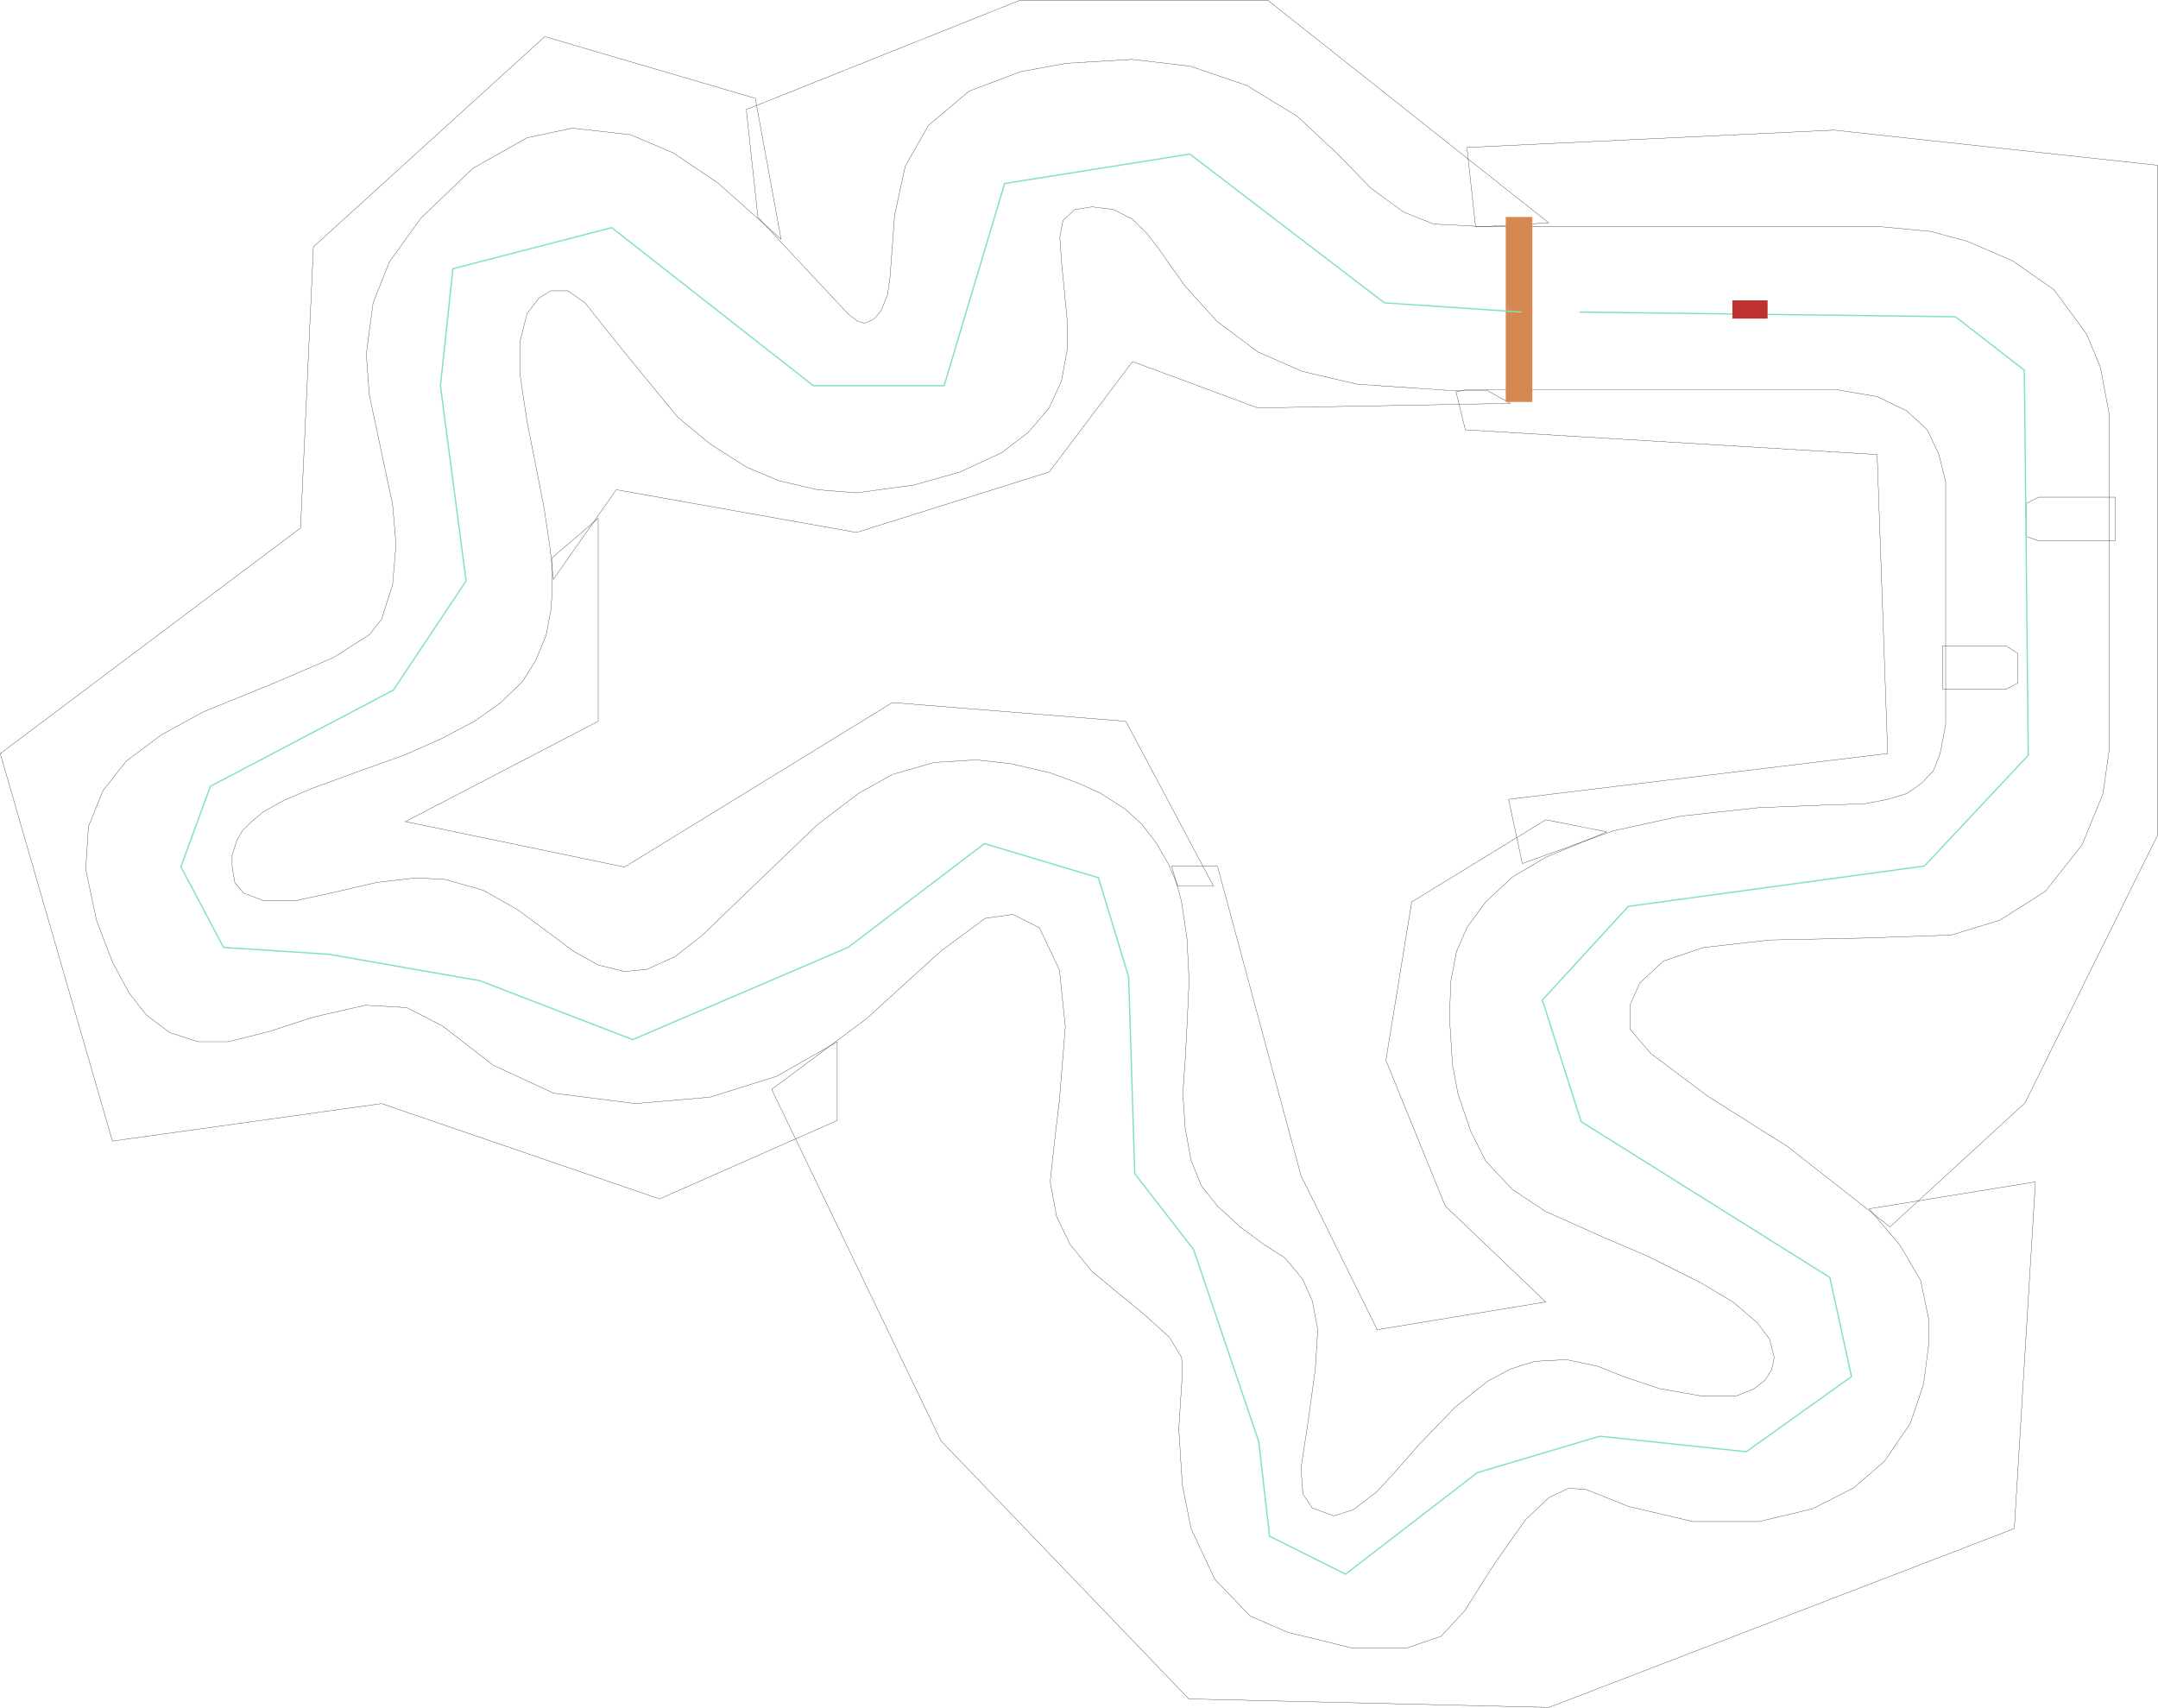
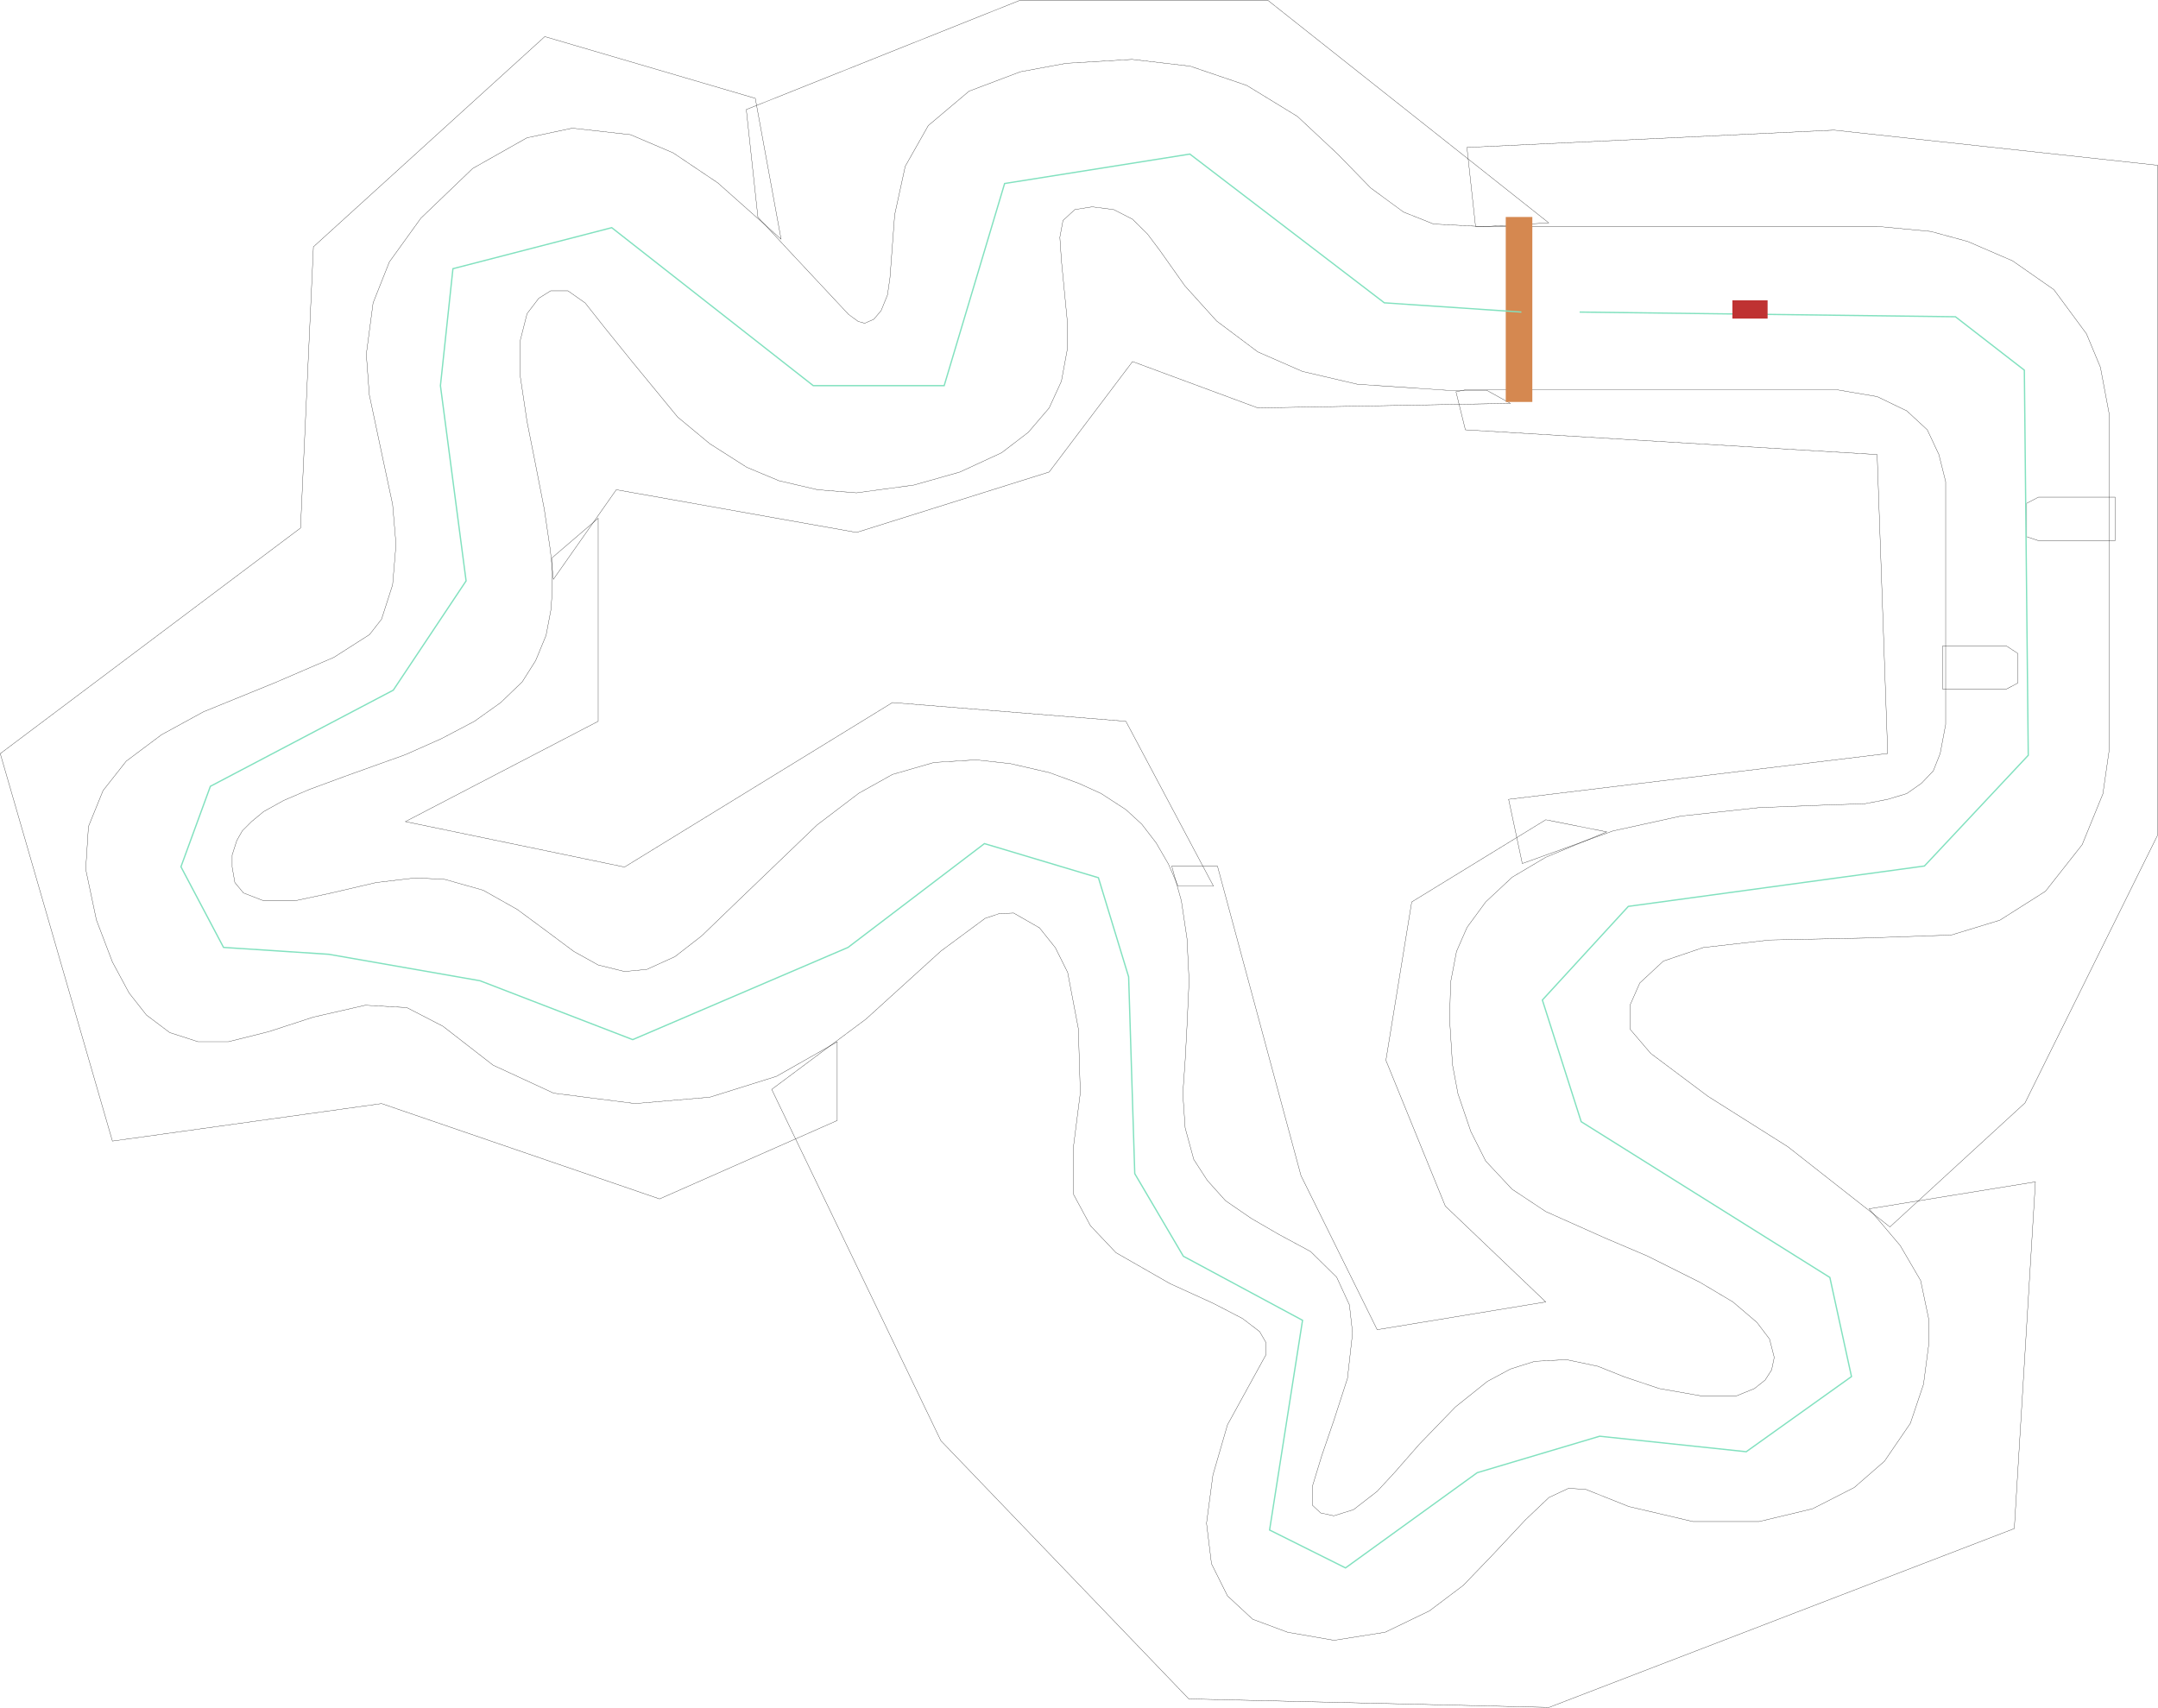
<svg xmlns="http://www.w3.org/2000/svg" width="8283" height="6556" viewBox="0 0 8283 6556" fill="none">
  <path d="M7052.5 1496.5H5624.5L5588.5 1504L5624.5 1650L7205 1745L7245.5 2892.5L5790.5 3068.5L5843 3315L6190.5 3190L6450.5 3133L6750 3100.5L6992 3091L7157.5 3085.5L7245.5 3068.5L7318.5 3046.5L7375 3007L7420.5 2959.5L7447 2892.5L7468 2781V1849L7442 1745L7397.5 1650L7319 1577.5L7205 1522.5L7052.5 1496.5Z" stroke="black" />
-   <path d="M5933 3291L6167 3193.5L5933 3147L5418.5 3462.5L5319.5 4070.5L5547.5 4630L5933 4998L5286 5104.5L4993.5 4513L4673 3325H4497.5L4534.5 3458.5L4556 3603L4564 3765.5L4556 3938.5L4549 4070.5L4540 4198.5L4549 4330L4571.5 4454L4610.5 4551L4673 4630L4761 4710.5L4853.5 4779L4931 4828L4999.5 4910L5037 4994L5058 5104.5L5048.5 5255.5L5022 5449.5L4993.5 5636.5L5001 5735.5L5037 5789.5L5119.5 5819L5195 5795.5L5286 5725L5353.5 5652L5448.5 5543.5L5586.5 5401L5709 5303L5797.5 5255.5L5890.5 5226L6012.5 5219.5L6133 5245L6233 5285L6368.5 5330.5L6525.5 5358H6666.5L6734 5330.5L6775 5298L6800 5259L6810 5211L6792 5140.5L6743.5 5076.5L6651.5 4998L6525.5 4923L6321.5 4821L6161.5 4753L5933 4651L5804 4565.5L5702.5 4457L5645.5 4344L5596 4198.5L5575 4087L5564 3912L5568 3770L5590.5 3652.5L5631 3560L5702.5 3462.5L5804 3367.5L5933 3291Z" stroke="black" />
+   <path d="M5933 3291L6167 3193.5L5933 3147L5418.5 3462.5L5319.5 4070.5L5547.5 4630L5933 4998L5286 5104.5L4993.5 4513L4673 3325H4497.5L4534.5 3458.5L4556 3603L4564 3765.5L4556 3938.5L4549 4070.5L4540 4198.5L4549 4330L4582 4451L4634 4531.5L4704 4609.5L4803 4677.5L4909 4739L5030.5 4804.5L5130.5 4903L5179.5 5009.5L5191.5 5117L5172 5291.5L5119.5 5453.5L5073.5 5587.5L5037 5707V5778L5069 5808L5119.5 5819L5195 5795.5L5286 5725L5353.5 5652L5448.5 5543.5L5586.5 5401L5709 5303L5797.5 5255.5L5890.5 5226L6012.5 5219.5L6133 5245L6233 5285L6368.5 5330.5L6525.5 5358H6666.5L6734 5330.5L6775 5298L6800 5259L6810 5211L6792 5140.5L6743.5 5076.5L6651.5 4998L6525.5 4923L6321.5 4821L6161.5 4753L5933 4651L5804 4565.5L5702.5 4457L5645.5 4344L5596 4198.5L5575 4087L5564 3912L5568 3770L5590.5 3652.5L5631 3560L5702.5 3462.5L5804 3367.5L5933 3291Z" stroke="black" />
  <path d="M4484.5 3316.5L4521.5 3401.5H4657.5L4321.5 2769L3425.5 2697L2397 3328.5L1556 3154L2296 2769V1989.5L2120 2140.5V2266L2114.5 2341.5L2096 2439L2056 2536L2004.5 2617.5L1922 2697L1821 2769L1693.5 2836L1556 2897L1324.5 2980L1187.5 3030.5L1088.5 3073L1012 3115.5L965.5 3154L930 3189.5L909 3226.5L891 3282.5V3328.5L901.5 3388L934.5 3428L1012 3458H1132.5L1272 3428L1443.5 3388L1596.5 3370L1708 3376L1854.5 3417.5L1985 3491L2104 3579L2202.5 3652.5L2296 3704.5L2397 3729.5L2482.5 3721.5L2590.5 3672.5L2693.5 3592.5L2836 3455L3136 3167L3296.5 3045L3425.5 2973L3585 2927L3745.5 2917L3878 2931.5L4028 2966L4140 3007L4226 3046L4321.5 3108L4382.5 3164L4437.5 3235.5L4484.5 3316.5Z" stroke="black" />
  <path d="M2112 2109.5L2124 2224L2365.5 1880L3287.5 2044L4027 1812L4347 1388L4828 1566L5797 1548.5L5706 1498H5550.5L5209.5 1475L4999.5 1426L4828 1351L4670 1232.5L4548 1097.5L4451.5 961L4404.5 898.5L4347 841.5L4274.5 804.5L4192 794L4125.5 804.5L4080 846.5L4068 911L4074 1000L4096.5 1232.5V1341.5L4074 1463.5L4027 1566L3947 1659.5L3844.5 1738L3684.5 1812L3508 1862L3287.5 1892L3138 1880L2990 1845.5L2866.5 1794L2724.5 1703.5L2601 1601L2426 1388L2321.5 1258.5L2246 1163L2180 1116.5H2113.5L2068 1145L2023 1204L1997 1306.5V1445.5L2023 1619L2053 1770L2089 1954L2112 2109.5Z" stroke="black" />
  <path d="M3026.5 960.5L2909 833.5L2864.5 420.5L3916.5 0.5H4865.5L5944.5 855.5L5693.5 870L5502.5 860L5387 814L5261 721.5L5135 592L4980 447L4785.5 328L4568 254L4345 228L4092.5 243L3916.5 275.5L3719.5 350L3563 482L3474.5 638.5L3434 824.5L3416 1065.5L3406.5 1132L3382 1192.5L3354 1225.5L3319 1241L3294 1234L3257 1207L3026.5 960.5Z" stroke="black" />
  <path d="M2980 4132L3213.5 3999.5V4301.5L2531.5 4602.5L1464.5 4236.5L431.5 4380.5L1 2893L1153.5 2027L1203 947.5L2091 140.5L2899 377.5L2998 918L2755 702L2584 587L2420 517L2196.5 492L2022.5 529L1814.5 646.5L1615.5 837.5L1494.5 1005.5L1432 1163L1406 1360L1417.5 1515.5L1473 1777.5L1507 1936.5L1520 2090L1507 2245L1464.5 2377L1418.5 2436L1281.5 2523.5L1053.5 2621.5L781 2732.5L620 2820.5L484.5 2922L395.5 3035L339.5 3173L329 3337L370 3531.5L431.5 3693L495.5 3812L562 3896.5L651.5 3964L760 3999H877L1031 3960.5L1203 3904.5L1402 3859L1561.5 3868L1700 3939.5L1892.5 4089L2125 4196.5L2437.5 4236.5L2724.5 4212L2980 4132Z" stroke="black" />
  <path d="M7205 869H5663.5L5630.5 566L7039 499.5L8282 634.5V3205L7772.5 4234L7254 4710L6862 4402L6555.5 4208.5L6336 4044L6257 3951.5V3857.5L6294 3773.5L6384.5 3689.5L6537.5 3637.5L6793 3608.5L7156.5 3601L7489.5 3589.5L7676 3532.5L7851 3421.5L7992 3242.5L8071.5 3047.5L8095 2884V1586L8062 1410L8008.5 1281.5L7883.5 1112L7725 1001.5L7552.5 927L7411 888.5L7205 869Z" stroke="black" />
-   <path d="M7293.5 4781.5L7174 4640.5L7812.5 4537L7731.5 5868L5945.5 6554.5L4563 6522L3611.5 5531L2962 4182L3324 3912L3611.5 3651L3781 3525.5L3888 3510L3990 3562L4066.5 3724L4089 3940.5L4066.5 4222.5L4047 4387L4031 4537L4055.5 4669.5L4107 4777L4192 4881.5L4391.5 5046L4488.5 5133.5L4535.5 5211L4538 5274.5L4524.5 5485.5L4538 5700L4571.5 5868L4663 6063L4798 6203.5L4942 6266L5190 6326.5H5399L5531.5 6281.5L5621.5 6184L5736.5 6002.5L5856 5833.5L5945.5 5748.5L6020.5 5713.5L6086.5 5717.5L6252 5783.5L6497.5 5841H6752.5L6957 5792L7117 5710.5L7233 5609.5L7332.5 5464L7383 5314L7402.5 5165.5V5061.5L7372 4916L7293.5 4781.5Z" stroke="black" />
+   <path d="M7293.5 4781.5L7174 4640.5L7812.5 4537L7731.5 5868L5945.5 6554.5L4563 6522L3611.5 5531L2962 4182L3324 3912L3611.5 3651L3781 3525.5L3834.5 3507.5L3890.5 3505L3990 3562L4051 3638.5L4098 3733L4139 3949L4146.5 4195.5L4121 4396V4586L4185.5 4705.5L4283.5 4809L4490.5 4927.5L4656 5003L4769 5061.5L4835 5112L4859.5 5154.5V5200L4711.5 5469.5L4655.5 5662.5L4631 5847.5L4650 6003L4711.5 6126.5L4808 6216L4942 6266L5120.5 6297L5316.5 6266L5486.5 6184L5616.5 6086L5730 5968L5856 5833.5L5945.5 5748.5L6020.5 5713.5L6086.5 5717.5L6252 5783.5L6497.5 5841H6752.5L6957 5792L7117 5710.5L7233 5609.5L7332.5 5464L7383 5314L7402.5 5165.5V5061.5L7372 4916L7293.5 4781.5Z" stroke="black" />
  <path d="M7824 1908.5H8118.5V2075.5H7824L7779 2060.5V1932L7824 1908.5Z" stroke="black" />
  <path d="M7699.92 2479H7457V2646H7699.92L7745 2622V2508.5L7699.92 2479Z" stroke="black" />
  <rect x="5779.5" y="1543" width="710" height="102" transform="rotate(-90 5779.5 1543)" fill="#D58850" />
-   <path d="M5839.5 1198L5313.5 1162.5L4567 591.5L3856 704.5L3624 1480.5H3121.5L2348 874L1738.5 1031.5L1690.5 1480.5L1789 2230L1509.5 2649.5L807.5 3018.5L694.5 3327.5L858 3637L1262.5 3663.5L1842.5 3765L2428.5 3991L3255 3637L3778.5 3238.5L4216 3369.5L4332 3750L4355.5 4505.5L4581.5 4797L4831.5 5534.5L4873 5897.5L5164.5 6043L5670 5653.5L6140 5513.5L6702.5 5573L7106.5 5284.5L7023.5 4904L6069 4306L5920 3839L6250 3479.5L7386.5 3324.5L7785 2899.5L7770 1421L7505.5 1216L6063 1198" stroke="#82E1BF" stroke-width="5" />
+   <path d="M5839.5 1198L5313.5 1162.5L4567 591.5L3856 704.5L3624 1480.5H3121.5L2348 874L1738.5 1031.5L1690.5 1480.5L1789 2230L1509.5 2649.5L807.5 3018.5L694.5 3327.5L858 3637L1262.5 3663.5L1842.5 3765L2428.5 3991L3255 3637L3778.5 3238.5L4216 3369.5L4332 3750L4355.5 4505.5L4542 4822.5L4999.5 5068.5L4873 5873.5L5164.5 6019L5670 5653.5L6140 5513.5L6702.5 5573L7106.5 5284.5L7023.5 4904L6069 4306L5920 3839L6250 3479.5L7386.5 3324.5L7785 2899.5L7770 1421L7505.5 1216L6063 1198" stroke="#82E1BF" stroke-width="5" />
  <rect x="6784.5" y="1223" width="135" height="70" transform="rotate(-180 6784.5 1223)" fill="#BF3232" />
</svg>
